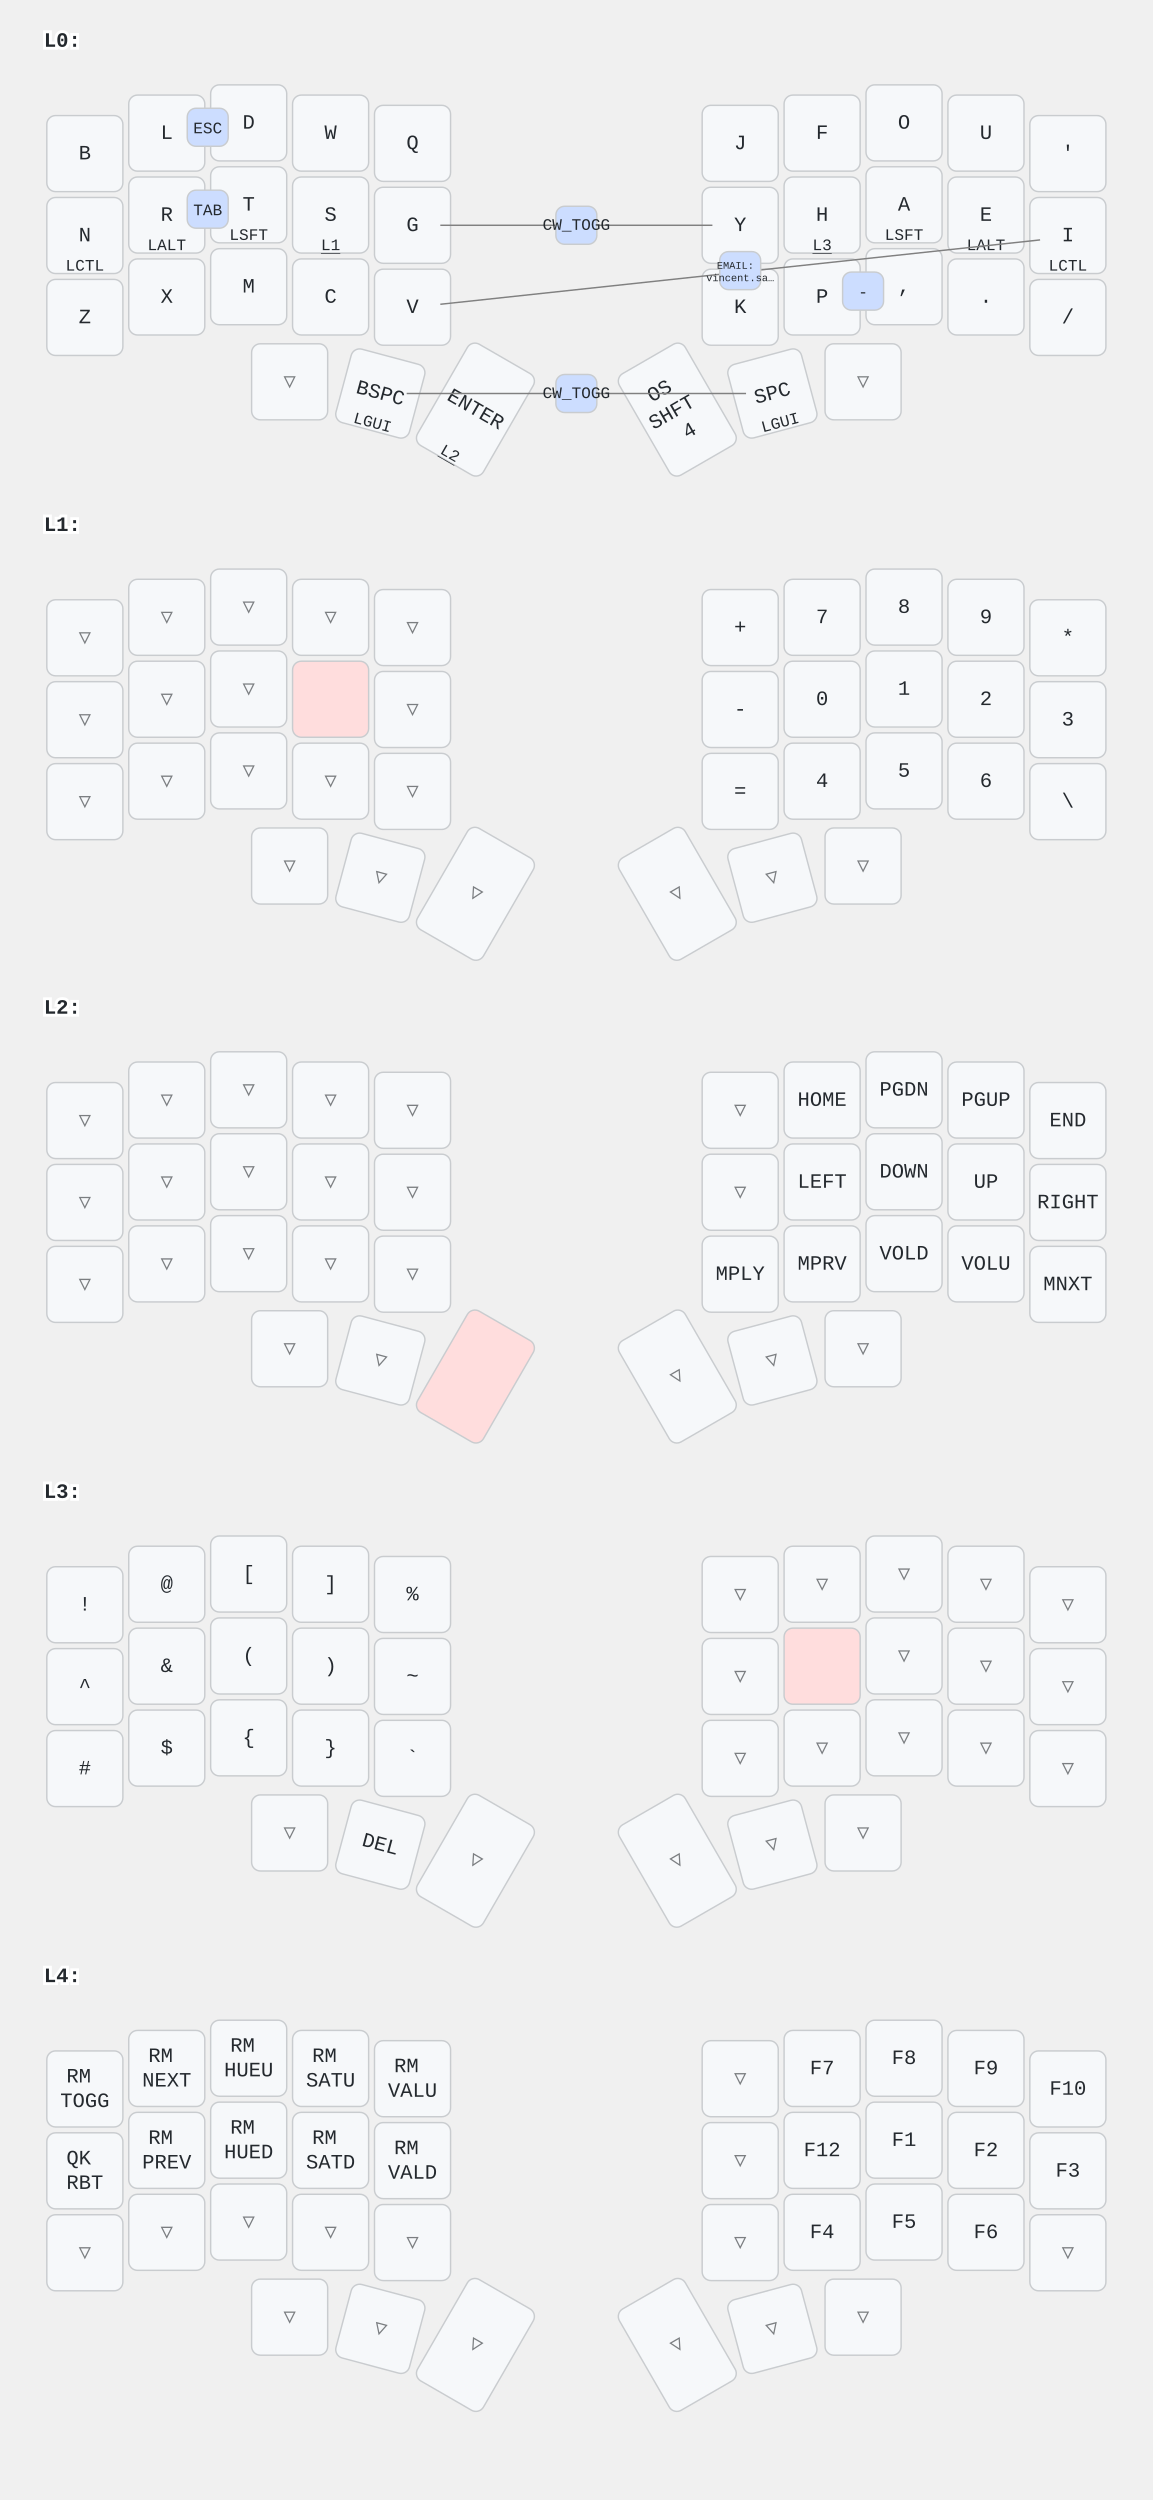
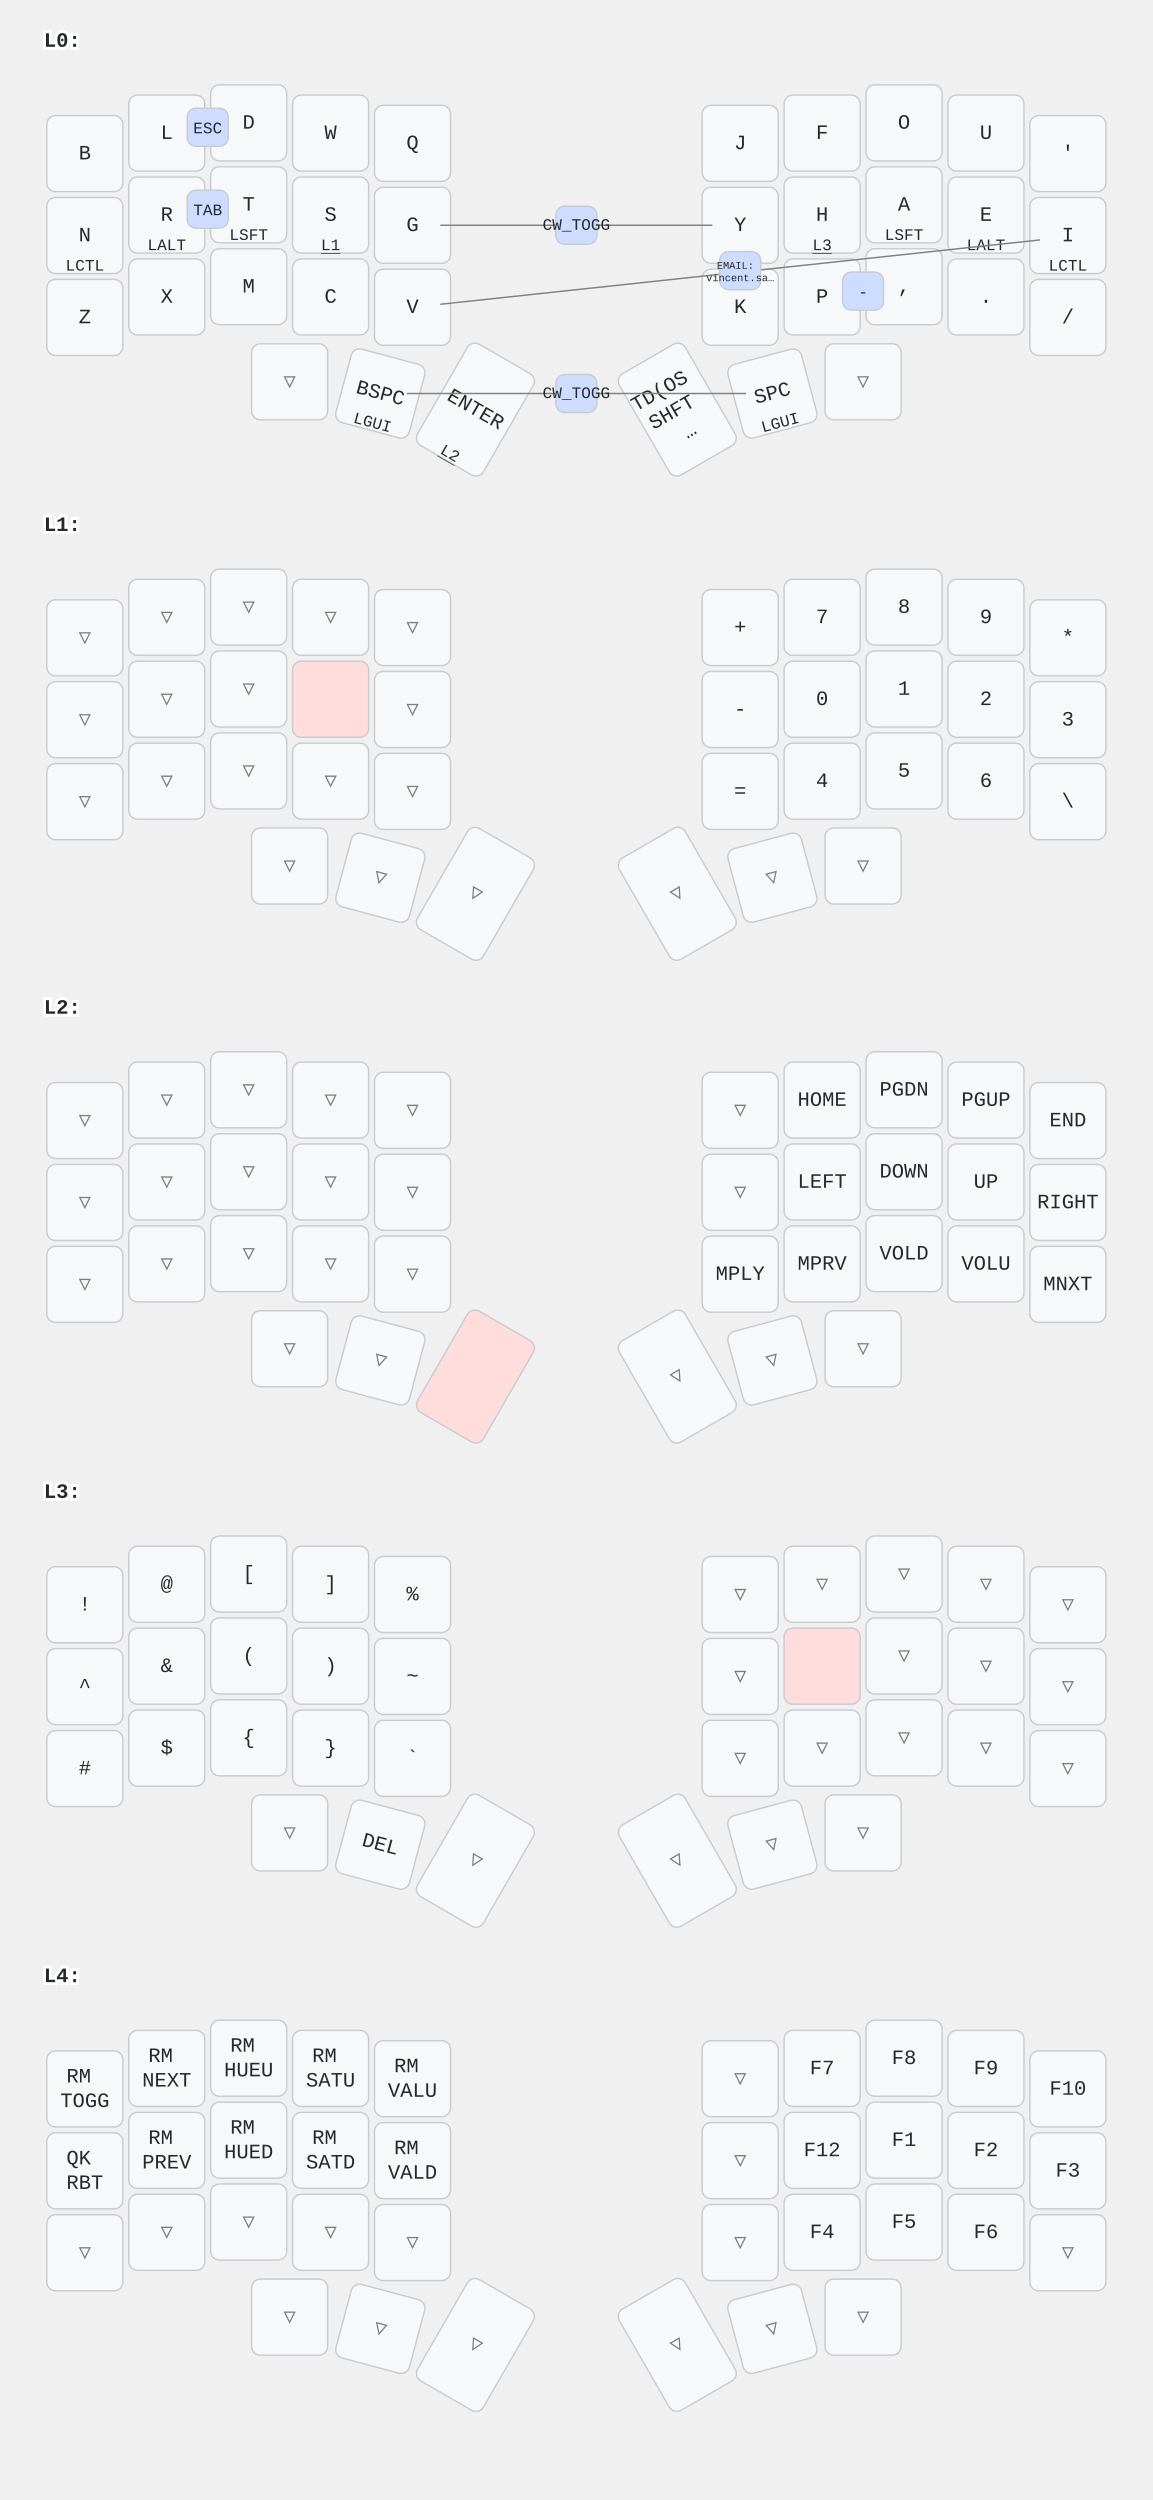
<svg xmlns="http://www.w3.org/2000/svg" width="788" height="1709" viewBox="0 0 788 1709" class="keymap">
  <style>/* inherit to force styles through use tags */
svg path {
    fill: inherit;
}

/* font and background color specifications */
svg.keymap {
    font-family: SFMono-Regular,Consolas,Liberation Mono,Menlo,monospace;
    font-size: 14px;
    font-kerning: normal;
    text-rendering: optimizeLegibility;
    fill: #24292e;
}

/* default key styling */
rect.key {
    fill: #f6f8fa;
}

rect.key, rect.combo {
    stroke: #c9cccf;
    stroke-width: 1;
}

/* default key side styling, only used is draw_key_sides is set */
rect.side {
    filter: brightness(90%);
}

/* color accent for combo boxes */
rect.combo, rect.combo-separate {
    fill: #cdf;
}

/* color accent for held keys */
rect.held, rect.combo.held {
    fill: #fdd;
}

/* color accent for ghost (optional) keys */
rect.ghost, rect.combo.ghost {
    stroke-dasharray: 4, 4;
    stroke-width: 2;
}

text {
    text-anchor: middle;
    dominant-baseline: middle;
}

/* styling for layer labels */
text.label {
    font-weight: bold;
    text-anchor: start;
    stroke: white;
    stroke-width: 4;
    paint-order: stroke;
}

/* styling for optional footer */
text.footer {
    text-anchor: end;
    dominant-baseline: auto;
    stroke: white;
    stroke-width: 4;
    paint-order: stroke;
}

/* styling for combo tap, and key non-tap label text */
text.combo, text.hold, text.shifted, text.left, text.right {
    font-size: 11px;
}

text.hold {
    text-anchor: middle;
    dominant-baseline: auto;
}

text.shifted {
    text-anchor: middle;
    dominant-baseline: hanging;
}

text.left {
    text-anchor: start;
}

text.right {
    text-anchor: end;
}

text.layer-activator {
    text-decoration: underline;
}

/* styling for hold/shifted label text in combo box */
text.combo.hold, text.combo.shifted, text.combo.left, text.combo.right {
    font-size: 8px;
}

/* lighter symbol for transparent keys */
text.trans {
    fill: #7b7e81;
}

/* styling for combo dendrons */
path.combo {
    stroke-width: 1;
    stroke: gray;
    fill: none;
}

/* Start Tabler Icons Cleanup */
/* cannot use height/width with glyphs */
.icon-tabler &gt; path {
    fill: inherit;
    stroke: inherit;
    stroke-width: 2;
}
/* hide tabler's default box */
.icon-tabler &gt; path[stroke="none"][fill="none"] {
    visibility: hidden;
}
/* End Tabler Icons Cleanup */
</style>
  <g transform="translate(30, 0)" class="layer-L0">
    <text x="0" y="28" class="label" id="L0">L0:</text>
    <g transform="translate(0, 56)">
      <g transform="translate(28, 49)" class="key keypos-0">
        <rect rx="6" ry="6" x="-26" y="-26" width="52" height="52" class="key" />
        <text x="0" y="0" class="key tap">B</text>
      </g>
      <g transform="translate(84, 35)" class="key keypos-1">
        <rect rx="6" ry="6" x="-26" y="-26" width="52" height="52" class="key" />
        <text x="0" y="0" class="key tap">L</text>
      </g>
      <g transform="translate(140, 28)" class="key keypos-2">
        <rect rx="6" ry="6" x="-26" y="-26" width="52" height="52" class="key" />
        <text x="0" y="0" class="key tap">D</text>
      </g>
      <g transform="translate(196, 35)" class="key keypos-3">
        <rect rx="6" ry="6" x="-26" y="-26" width="52" height="52" class="key" />
        <text x="0" y="0" class="key tap">W</text>
      </g>
      <g transform="translate(252, 42)" class="key keypos-4">
        <rect rx="6" ry="6" x="-26" y="-26" width="52" height="52" class="key" />
        <text x="0" y="0" class="key tap">Q</text>
      </g>
      <g transform="translate(476, 42)" class="key keypos-5">
        <rect rx="6" ry="6" x="-26" y="-26" width="52" height="52" class="key" />
        <text x="0" y="0" class="key tap">J</text>
      </g>
      <g transform="translate(532, 35)" class="key keypos-6">
        <rect rx="6" ry="6" x="-26" y="-26" width="52" height="52" class="key" />
        <text x="0" y="0" class="key tap">F</text>
      </g>
      <g transform="translate(588, 28)" class="key keypos-7">
        <rect rx="6" ry="6" x="-26" y="-26" width="52" height="52" class="key" />
        <text x="0" y="0" class="key tap">O</text>
      </g>
      <g transform="translate(644, 35)" class="key keypos-8">
        <rect rx="6" ry="6" x="-26" y="-26" width="52" height="52" class="key" />
        <text x="0" y="0" class="key tap">U</text>
      </g>
      <g transform="translate(700, 49)" class="key keypos-9">
        <rect rx="6" ry="6" x="-26" y="-26" width="52" height="52" class="key" />
        <text x="0" y="0" class="key tap">'</text>
      </g>
      <g transform="translate(28, 105)" class="key keypos-10">
        <rect rx="6" ry="6" x="-26" y="-26" width="52" height="52" class="key" />
        <text x="0" y="0" class="key tap">N</text>
        <text x="0" y="24" class="key hold">LCTL</text>
      </g>
      <g transform="translate(84, 91)" class="key keypos-11">
        <rect rx="6" ry="6" x="-26" y="-26" width="52" height="52" class="key" />
        <text x="0" y="0" class="key tap">R</text>
        <text x="0" y="24" class="key hold">LALT</text>
      </g>
      <g transform="translate(140, 84)" class="key keypos-12">
        <rect rx="6" ry="6" x="-26" y="-26" width="52" height="52" class="key" />
        <text x="0" y="0" class="key tap">T</text>
        <text x="0" y="24" class="key hold">LSFT</text>
      </g>
      <g transform="translate(196, 91)" class="key keypos-13">
        <rect rx="6" ry="6" x="-26" y="-26" width="52" height="52" class="key" />
        <text x="0" y="0" class="key tap">S</text>
        <a href="#L1">
          <text x="0" y="24" class="key hold layer-activator">L1</text>
        </a>
      </g>
      <g transform="translate(252, 98)" class="key keypos-14">
        <rect rx="6" ry="6" x="-26" y="-26" width="52" height="52" class="key" />
        <text x="0" y="0" class="key tap">G</text>
      </g>
      <g transform="translate(476, 98)" class="key keypos-15">
        <rect rx="6" ry="6" x="-26" y="-26" width="52" height="52" class="key" />
        <text x="0" y="0" class="key tap">Y</text>
      </g>
      <g transform="translate(532, 91)" class="key keypos-16">
        <rect rx="6" ry="6" x="-26" y="-26" width="52" height="52" class="key" />
        <text x="0" y="0" class="key tap">H</text>
        <a href="#L3">
          <text x="0" y="24" class="key hold layer-activator">L3</text>
        </a>
      </g>
      <g transform="translate(588, 84)" class="key keypos-17">
        <rect rx="6" ry="6" x="-26" y="-26" width="52" height="52" class="key" />
        <text x="0" y="0" class="key tap">A</text>
        <text x="0" y="24" class="key hold">LSFT</text>
      </g>
      <g transform="translate(644, 91)" class="key keypos-18">
        <rect rx="6" ry="6" x="-26" y="-26" width="52" height="52" class="key" />
        <text x="0" y="0" class="key tap">E</text>
        <text x="0" y="24" class="key hold">LALT</text>
      </g>
      <g transform="translate(700, 105)" class="key keypos-19">
        <rect rx="6" ry="6" x="-26" y="-26" width="52" height="52" class="key" />
        <text x="0" y="0" class="key tap">I</text>
        <text x="0" y="24" class="key hold">LCTL</text>
      </g>
      <g transform="translate(28, 161)" class="key keypos-20">
        <rect rx="6" ry="6" x="-26" y="-26" width="52" height="52" class="key" />
        <text x="0" y="0" class="key tap">Z</text>
      </g>
      <g transform="translate(84, 147)" class="key keypos-21">
        <rect rx="6" ry="6" x="-26" y="-26" width="52" height="52" class="key" />
        <text x="0" y="0" class="key tap">X</text>
      </g>
      <g transform="translate(140, 140)" class="key keypos-22">
        <rect rx="6" ry="6" x="-26" y="-26" width="52" height="52" class="key" />
        <text x="0" y="0" class="key tap">M</text>
      </g>
      <g transform="translate(196, 147)" class="key keypos-23">
        <rect rx="6" ry="6" x="-26" y="-26" width="52" height="52" class="key" />
        <text x="0" y="0" class="key tap">C</text>
      </g>
      <g transform="translate(252, 154)" class="key keypos-24">
        <rect rx="6" ry="6" x="-26" y="-26" width="52" height="52" class="key" />
        <text x="0" y="0" class="key tap">V</text>
      </g>
      <g transform="translate(476, 154)" class="key keypos-25">
        <rect rx="6" ry="6" x="-26" y="-26" width="52" height="52" class="key" />
        <text x="0" y="0" class="key tap">K</text>
      </g>
      <g transform="translate(532, 147)" class="key keypos-26">
        <rect rx="6" ry="6" x="-26" y="-26" width="52" height="52" class="key" />
        <text x="0" y="0" class="key tap">P</text>
      </g>
      <g transform="translate(588, 140)" class="key keypos-27">
        <rect rx="6" ry="6" x="-26" y="-26" width="52" height="52" class="key" />
        <text x="0" y="0" class="key tap">,</text>
      </g>
      <g transform="translate(644, 147)" class="key keypos-28">
        <rect rx="6" ry="6" x="-26" y="-26" width="52" height="52" class="key" />
        <text x="0" y="0" class="key tap">.</text>
      </g>
      <g transform="translate(700, 161)" class="key keypos-29">
        <rect rx="6" ry="6" x="-26" y="-26" width="52" height="52" class="key" />
        <text x="0" y="0" class="key tap">/</text>
      </g>
      <g transform="translate(168, 205)" class="key trans keypos-30">
        <rect rx="6" ry="6" x="-26" y="-26" width="52" height="52" class="key trans" />
        <text x="0" y="0" class="key trans tap">▽</text>
      </g>
      <g transform="translate(230, 213) rotate(15.0)" class="key keypos-31">
        <rect rx="6" ry="6" x="-26" y="-26" width="52" height="52" class="key" />
        <text x="0" y="0" class="key tap">BSPC</text>
        <text x="0" y="24" class="key hold">LGUI</text>
      </g>
      <g transform="translate(295, 224) rotate(30.0)" class="key keypos-32">
        <rect rx="6" ry="6" x="-26" y="-40" width="52" height="80" class="key" />
        <text x="0" y="0" class="key tap">ENTER</text>
        <a href="#L2">
          <text x="0" y="38" class="key hold layer-activator">L2</text>
        </a>
      </g>
      <g transform="translate(433, 224) rotate(-30.0)" class="key keypos-33">
        <rect rx="6" ry="6" x="-26" y="-40" width="52" height="80" class="key" />
        <text x="0" y="0" class="key tap">
-           <tspan x="0" dy="-1.2em">OS</tspan>
+           <tspan x="0" dy="-1.2em">TD(OS</tspan>
          <tspan x="0" dy="1.2em">SHFT</tspan>
-           <tspan x="0" dy="1.2em">4</tspan>
+           <tspan x="0" dy="1.2em">…</tspan>
        </text>
      </g>
      <g transform="translate(498, 213) rotate(-15.0)" class="key keypos-34">
        <rect rx="6" ry="6" x="-26" y="-26" width="52" height="52" class="key" />
        <text x="0" y="0" class="key tap">SPC</text>
        <text x="0" y="24" class="key hold">LGUI</text>
      </g>
      <g transform="translate(560, 205)" class="key trans keypos-35">
        <rect rx="6" ry="6" x="-26" y="-26" width="52" height="52" class="key trans" />
        <text x="0" y="0" class="key trans tap">▽</text>
      </g>
      <g class="combo combopos-0">
        <rect rx="6" ry="6" x="98" y="18" width="28" height="26" class="combo" />
        <text x="112" y="32" class="combo tap">ESC</text>
      </g>
      <g class="combo combopos-1">
        <rect rx="6" ry="6" x="98" y="74" width="28" height="26" class="combo" />
        <text x="112" y="88" class="combo tap">TAB</text>
      </g>
      <g class="combo combopos-2">
        <rect rx="6" ry="6" x="546" y="130" width="28" height="26" class="combo" />
        <text x="560" y="144" class="combo tap">-</text>
      </g>
      <g class="combo combopos-3">
        <path d="M364,98 l-93,0" class="combo" />
        <path d="M364,98 l93,0" class="combo" />
        <rect rx="6" ry="6" x="350" y="85" width="28" height="26" class="combo" />
        <text x="364" y="98" class="combo tap">CW_TOGG</text>
      </g>
      <g class="combo combopos-4">
        <path d="M364,213 l-116,0" class="combo" />
        <path d="M364,213 l116,0" class="combo" />
        <rect rx="6" ry="6" x="350" y="200" width="28" height="26" class="combo" />
        <text x="364" y="213" class="combo tap">CW_TOGG</text>
      </g>
      <g class="combo combopos-5">
        <path d="M476,130 l-205,22" class="combo" />
        <path d="M476,130 l205,-22" class="combo" />
        <rect rx="6" ry="6" x="462" y="116" width="28" height="26" class="combo" />
        <text x="476" y="130" class="combo tap">
          <tspan x="476" dy="-0.6em" style="font-size: 64%">EMAIL:</tspan>
          <tspan x="476" dy="1.2em" style="font-size: 64%">vincent.sa…</tspan>
        </text>
      </g>
    </g>
  </g>
  <g transform="translate(30, 331)" class="layer-L1">
    <text x="0" y="28" class="label" id="L1">L1:</text>
    <g transform="translate(0, 56)">
      <g transform="translate(28, 49)" class="key trans keypos-0">
        <rect rx="6" ry="6" x="-26" y="-26" width="52" height="52" class="key trans" />
        <text x="0" y="0" class="key trans tap">▽</text>
      </g>
      <g transform="translate(84, 35)" class="key trans keypos-1">
        <rect rx="6" ry="6" x="-26" y="-26" width="52" height="52" class="key trans" />
        <text x="0" y="0" class="key trans tap">▽</text>
      </g>
      <g transform="translate(140, 28)" class="key trans keypos-2">
        <rect rx="6" ry="6" x="-26" y="-26" width="52" height="52" class="key trans" />
        <text x="0" y="0" class="key trans tap">▽</text>
      </g>
      <g transform="translate(196, 35)" class="key trans keypos-3">
        <rect rx="6" ry="6" x="-26" y="-26" width="52" height="52" class="key trans" />
        <text x="0" y="0" class="key trans tap">▽</text>
      </g>
      <g transform="translate(252, 42)" class="key trans keypos-4">
        <rect rx="6" ry="6" x="-26" y="-26" width="52" height="52" class="key trans" />
        <text x="0" y="0" class="key trans tap">▽</text>
      </g>
      <g transform="translate(476, 42)" class="key keypos-5">
        <rect rx="6" ry="6" x="-26" y="-26" width="52" height="52" class="key" />
        <text x="0" y="0" class="key tap">+</text>
      </g>
      <g transform="translate(532, 35)" class="key keypos-6">
        <rect rx="6" ry="6" x="-26" y="-26" width="52" height="52" class="key" />
        <text x="0" y="0" class="key tap">7</text>
      </g>
      <g transform="translate(588, 28)" class="key keypos-7">
        <rect rx="6" ry="6" x="-26" y="-26" width="52" height="52" class="key" />
        <text x="0" y="0" class="key tap">8</text>
      </g>
      <g transform="translate(644, 35)" class="key keypos-8">
        <rect rx="6" ry="6" x="-26" y="-26" width="52" height="52" class="key" />
        <text x="0" y="0" class="key tap">9</text>
      </g>
      <g transform="translate(700, 49)" class="key keypos-9">
        <rect rx="6" ry="6" x="-26" y="-26" width="52" height="52" class="key" />
        <text x="0" y="0" class="key tap">*</text>
      </g>
      <g transform="translate(28, 105)" class="key trans keypos-10">
        <rect rx="6" ry="6" x="-26" y="-26" width="52" height="52" class="key trans" />
        <text x="0" y="0" class="key trans tap">▽</text>
      </g>
      <g transform="translate(84, 91)" class="key trans keypos-11">
        <rect rx="6" ry="6" x="-26" y="-26" width="52" height="52" class="key trans" />
        <text x="0" y="0" class="key trans tap">▽</text>
      </g>
      <g transform="translate(140, 84)" class="key trans keypos-12">
        <rect rx="6" ry="6" x="-26" y="-26" width="52" height="52" class="key trans" />
        <text x="0" y="0" class="key trans tap">▽</text>
      </g>
      <g transform="translate(196, 91)" class="key held keypos-13">
        <rect rx="6" ry="6" x="-26" y="-26" width="52" height="52" class="key held" />
      </g>
      <g transform="translate(252, 98)" class="key trans keypos-14">
        <rect rx="6" ry="6" x="-26" y="-26" width="52" height="52" class="key trans" />
        <text x="0" y="0" class="key trans tap">▽</text>
      </g>
      <g transform="translate(476, 98)" class="key keypos-15">
        <rect rx="6" ry="6" x="-26" y="-26" width="52" height="52" class="key" />
        <text x="0" y="0" class="key tap">-</text>
      </g>
      <g transform="translate(532, 91)" class="key keypos-16">
        <rect rx="6" ry="6" x="-26" y="-26" width="52" height="52" class="key" />
        <text x="0" y="0" class="key tap">0</text>
      </g>
      <g transform="translate(588, 84)" class="key keypos-17">
        <rect rx="6" ry="6" x="-26" y="-26" width="52" height="52" class="key" />
        <text x="0" y="0" class="key tap">1</text>
      </g>
      <g transform="translate(644, 91)" class="key keypos-18">
        <rect rx="6" ry="6" x="-26" y="-26" width="52" height="52" class="key" />
        <text x="0" y="0" class="key tap">2</text>
      </g>
      <g transform="translate(700, 105)" class="key keypos-19">
        <rect rx="6" ry="6" x="-26" y="-26" width="52" height="52" class="key" />
        <text x="0" y="0" class="key tap">3</text>
      </g>
      <g transform="translate(28, 161)" class="key trans keypos-20">
        <rect rx="6" ry="6" x="-26" y="-26" width="52" height="52" class="key trans" />
        <text x="0" y="0" class="key trans tap">▽</text>
      </g>
      <g transform="translate(84, 147)" class="key trans keypos-21">
        <rect rx="6" ry="6" x="-26" y="-26" width="52" height="52" class="key trans" />
        <text x="0" y="0" class="key trans tap">▽</text>
      </g>
      <g transform="translate(140, 140)" class="key trans keypos-22">
        <rect rx="6" ry="6" x="-26" y="-26" width="52" height="52" class="key trans" />
        <text x="0" y="0" class="key trans tap">▽</text>
      </g>
      <g transform="translate(196, 147)" class="key trans keypos-23">
        <rect rx="6" ry="6" x="-26" y="-26" width="52" height="52" class="key trans" />
        <text x="0" y="0" class="key trans tap">▽</text>
      </g>
      <g transform="translate(252, 154)" class="key trans keypos-24">
        <rect rx="6" ry="6" x="-26" y="-26" width="52" height="52" class="key trans" />
        <text x="0" y="0" class="key trans tap">▽</text>
      </g>
      <g transform="translate(476, 154)" class="key keypos-25">
        <rect rx="6" ry="6" x="-26" y="-26" width="52" height="52" class="key" />
        <text x="0" y="0" class="key tap">=</text>
      </g>
      <g transform="translate(532, 147)" class="key keypos-26">
        <rect rx="6" ry="6" x="-26" y="-26" width="52" height="52" class="key" />
        <text x="0" y="0" class="key tap">4</text>
      </g>
      <g transform="translate(588, 140)" class="key keypos-27">
        <rect rx="6" ry="6" x="-26" y="-26" width="52" height="52" class="key" />
        <text x="0" y="0" class="key tap">5</text>
      </g>
      <g transform="translate(644, 147)" class="key keypos-28">
        <rect rx="6" ry="6" x="-26" y="-26" width="52" height="52" class="key" />
        <text x="0" y="0" class="key tap">6</text>
      </g>
      <g transform="translate(700, 161)" class="key keypos-29">
        <rect rx="6" ry="6" x="-26" y="-26" width="52" height="52" class="key" />
        <text x="0" y="0" class="key tap">\</text>
      </g>
      <g transform="translate(168, 205)" class="key trans keypos-30">
        <rect rx="6" ry="6" x="-26" y="-26" width="52" height="52" class="key trans" />
        <text x="0" y="0" class="key trans tap">▽</text>
      </g>
      <g transform="translate(230, 213) rotate(15.0)" class="key trans keypos-31">
        <rect rx="6" ry="6" x="-26" y="-26" width="52" height="52" class="key trans" />
        <text x="0" y="0" class="key trans tap">▽</text>
      </g>
      <g transform="translate(295, 224) rotate(30.0)" class="key trans keypos-32">
        <rect rx="6" ry="6" x="-26" y="-40" width="52" height="80" class="key trans" />
        <text x="0" y="0" class="key trans tap">▽</text>
      </g>
      <g transform="translate(433, 224) rotate(-30.0)" class="key trans keypos-33">
        <rect rx="6" ry="6" x="-26" y="-40" width="52" height="80" class="key trans" />
        <text x="0" y="0" class="key trans tap">▽</text>
      </g>
      <g transform="translate(498, 213) rotate(-15.0)" class="key trans keypos-34">
        <rect rx="6" ry="6" x="-26" y="-26" width="52" height="52" class="key trans" />
        <text x="0" y="0" class="key trans tap">▽</text>
      </g>
      <g transform="translate(560, 205)" class="key trans keypos-35">
        <rect rx="6" ry="6" x="-26" y="-26" width="52" height="52" class="key trans" />
        <text x="0" y="0" class="key trans tap">▽</text>
      </g>
    </g>
  </g>
  <g transform="translate(30, 661)" class="layer-L2">
    <text x="0" y="28" class="label" id="L2">L2:</text>
    <g transform="translate(0, 56)">
      <g transform="translate(28, 49)" class="key trans keypos-0">
        <rect rx="6" ry="6" x="-26" y="-26" width="52" height="52" class="key trans" />
        <text x="0" y="0" class="key trans tap">▽</text>
      </g>
      <g transform="translate(84, 35)" class="key trans keypos-1">
        <rect rx="6" ry="6" x="-26" y="-26" width="52" height="52" class="key trans" />
        <text x="0" y="0" class="key trans tap">▽</text>
      </g>
      <g transform="translate(140, 28)" class="key trans keypos-2">
        <rect rx="6" ry="6" x="-26" y="-26" width="52" height="52" class="key trans" />
        <text x="0" y="0" class="key trans tap">▽</text>
      </g>
      <g transform="translate(196, 35)" class="key trans keypos-3">
        <rect rx="6" ry="6" x="-26" y="-26" width="52" height="52" class="key trans" />
        <text x="0" y="0" class="key trans tap">▽</text>
      </g>
      <g transform="translate(252, 42)" class="key trans keypos-4">
        <rect rx="6" ry="6" x="-26" y="-26" width="52" height="52" class="key trans" />
        <text x="0" y="0" class="key trans tap">▽</text>
      </g>
      <g transform="translate(476, 42)" class="key trans keypos-5">
        <rect rx="6" ry="6" x="-26" y="-26" width="52" height="52" class="key trans" />
        <text x="0" y="0" class="key trans tap">▽</text>
      </g>
      <g transform="translate(532, 35)" class="key keypos-6">
        <rect rx="6" ry="6" x="-26" y="-26" width="52" height="52" class="key" />
        <text x="0" y="0" class="key tap">HOME</text>
      </g>
      <g transform="translate(588, 28)" class="key keypos-7">
        <rect rx="6" ry="6" x="-26" y="-26" width="52" height="52" class="key" />
        <text x="0" y="0" class="key tap">PGDN</text>
      </g>
      <g transform="translate(644, 35)" class="key keypos-8">
        <rect rx="6" ry="6" x="-26" y="-26" width="52" height="52" class="key" />
        <text x="0" y="0" class="key tap">PGUP</text>
      </g>
      <g transform="translate(700, 49)" class="key keypos-9">
        <rect rx="6" ry="6" x="-26" y="-26" width="52" height="52" class="key" />
        <text x="0" y="0" class="key tap">END</text>
      </g>
      <g transform="translate(28, 105)" class="key trans keypos-10">
        <rect rx="6" ry="6" x="-26" y="-26" width="52" height="52" class="key trans" />
        <text x="0" y="0" class="key trans tap">▽</text>
      </g>
      <g transform="translate(84, 91)" class="key trans keypos-11">
        <rect rx="6" ry="6" x="-26" y="-26" width="52" height="52" class="key trans" />
        <text x="0" y="0" class="key trans tap">▽</text>
      </g>
      <g transform="translate(140, 84)" class="key trans keypos-12">
        <rect rx="6" ry="6" x="-26" y="-26" width="52" height="52" class="key trans" />
        <text x="0" y="0" class="key trans tap">▽</text>
      </g>
      <g transform="translate(196, 91)" class="key trans keypos-13">
        <rect rx="6" ry="6" x="-26" y="-26" width="52" height="52" class="key trans" />
        <text x="0" y="0" class="key trans tap">▽</text>
      </g>
      <g transform="translate(252, 98)" class="key trans keypos-14">
        <rect rx="6" ry="6" x="-26" y="-26" width="52" height="52" class="key trans" />
        <text x="0" y="0" class="key trans tap">▽</text>
      </g>
      <g transform="translate(476, 98)" class="key trans keypos-15">
        <rect rx="6" ry="6" x="-26" y="-26" width="52" height="52" class="key trans" />
        <text x="0" y="0" class="key trans tap">▽</text>
      </g>
      <g transform="translate(532, 91)" class="key keypos-16">
        <rect rx="6" ry="6" x="-26" y="-26" width="52" height="52" class="key" />
        <text x="0" y="0" class="key tap">LEFT</text>
      </g>
      <g transform="translate(588, 84)" class="key keypos-17">
        <rect rx="6" ry="6" x="-26" y="-26" width="52" height="52" class="key" />
        <text x="0" y="0" class="key tap">DOWN</text>
      </g>
      <g transform="translate(644, 91)" class="key keypos-18">
        <rect rx="6" ry="6" x="-26" y="-26" width="52" height="52" class="key" />
        <text x="0" y="0" class="key tap">UP</text>
      </g>
      <g transform="translate(700, 105)" class="key keypos-19">
        <rect rx="6" ry="6" x="-26" y="-26" width="52" height="52" class="key" />
        <text x="0" y="0" class="key tap">RIGHT</text>
      </g>
      <g transform="translate(28, 161)" class="key trans keypos-20">
        <rect rx="6" ry="6" x="-26" y="-26" width="52" height="52" class="key trans" />
        <text x="0" y="0" class="key trans tap">▽</text>
      </g>
      <g transform="translate(84, 147)" class="key trans keypos-21">
        <rect rx="6" ry="6" x="-26" y="-26" width="52" height="52" class="key trans" />
        <text x="0" y="0" class="key trans tap">▽</text>
      </g>
      <g transform="translate(140, 140)" class="key trans keypos-22">
        <rect rx="6" ry="6" x="-26" y="-26" width="52" height="52" class="key trans" />
        <text x="0" y="0" class="key trans tap">▽</text>
      </g>
      <g transform="translate(196, 147)" class="key trans keypos-23">
        <rect rx="6" ry="6" x="-26" y="-26" width="52" height="52" class="key trans" />
        <text x="0" y="0" class="key trans tap">▽</text>
      </g>
      <g transform="translate(252, 154)" class="key trans keypos-24">
        <rect rx="6" ry="6" x="-26" y="-26" width="52" height="52" class="key trans" />
        <text x="0" y="0" class="key trans tap">▽</text>
      </g>
      <g transform="translate(476, 154)" class="key keypos-25">
        <rect rx="6" ry="6" x="-26" y="-26" width="52" height="52" class="key" />
        <text x="0" y="0" class="key tap">MPLY</text>
      </g>
      <g transform="translate(532, 147)" class="key keypos-26">
        <rect rx="6" ry="6" x="-26" y="-26" width="52" height="52" class="key" />
        <text x="0" y="0" class="key tap">MPRV</text>
      </g>
      <g transform="translate(588, 140)" class="key keypos-27">
        <rect rx="6" ry="6" x="-26" y="-26" width="52" height="52" class="key" />
        <text x="0" y="0" class="key tap">VOLD</text>
      </g>
      <g transform="translate(644, 147)" class="key keypos-28">
        <rect rx="6" ry="6" x="-26" y="-26" width="52" height="52" class="key" />
        <text x="0" y="0" class="key tap">VOLU</text>
      </g>
      <g transform="translate(700, 161)" class="key keypos-29">
        <rect rx="6" ry="6" x="-26" y="-26" width="52" height="52" class="key" />
        <text x="0" y="0" class="key tap">MNXT</text>
      </g>
      <g transform="translate(168, 205)" class="key trans keypos-30">
        <rect rx="6" ry="6" x="-26" y="-26" width="52" height="52" class="key trans" />
        <text x="0" y="0" class="key trans tap">▽</text>
      </g>
      <g transform="translate(230, 213) rotate(15.0)" class="key trans keypos-31">
        <rect rx="6" ry="6" x="-26" y="-26" width="52" height="52" class="key trans" />
        <text x="0" y="0" class="key trans tap">▽</text>
      </g>
      <g transform="translate(295, 224) rotate(30.0)" class="key held keypos-32">
        <rect rx="6" ry="6" x="-26" y="-40" width="52" height="80" class="key held" />
      </g>
      <g transform="translate(433, 224) rotate(-30.0)" class="key trans keypos-33">
        <rect rx="6" ry="6" x="-26" y="-40" width="52" height="80" class="key trans" />
        <text x="0" y="0" class="key trans tap">▽</text>
      </g>
      <g transform="translate(498, 213) rotate(-15.0)" class="key trans keypos-34">
        <rect rx="6" ry="6" x="-26" y="-26" width="52" height="52" class="key trans" />
        <text x="0" y="0" class="key trans tap">▽</text>
      </g>
      <g transform="translate(560, 205)" class="key trans keypos-35">
        <rect rx="6" ry="6" x="-26" y="-26" width="52" height="52" class="key trans" />
        <text x="0" y="0" class="key trans tap">▽</text>
      </g>
    </g>
  </g>
  <g transform="translate(30, 992)" class="layer-L3">
    <text x="0" y="28" class="label" id="L3">L3:</text>
    <g transform="translate(0, 56)">
      <g transform="translate(28, 49)" class="key keypos-0">
        <rect rx="6" ry="6" x="-26" y="-26" width="52" height="52" class="key" />
        <text x="0" y="0" class="key tap">!</text>
      </g>
      <g transform="translate(84, 35)" class="key keypos-1">
        <rect rx="6" ry="6" x="-26" y="-26" width="52" height="52" class="key" />
        <text x="0" y="0" class="key tap">@</text>
      </g>
      <g transform="translate(140, 28)" class="key keypos-2">
        <rect rx="6" ry="6" x="-26" y="-26" width="52" height="52" class="key" />
        <text x="0" y="0" class="key tap">[</text>
      </g>
      <g transform="translate(196, 35)" class="key keypos-3">
        <rect rx="6" ry="6" x="-26" y="-26" width="52" height="52" class="key" />
        <text x="0" y="0" class="key tap">]</text>
      </g>
      <g transform="translate(252, 42)" class="key keypos-4">
        <rect rx="6" ry="6" x="-26" y="-26" width="52" height="52" class="key" />
        <text x="0" y="0" class="key tap">%</text>
      </g>
      <g transform="translate(476, 42)" class="key trans keypos-5">
        <rect rx="6" ry="6" x="-26" y="-26" width="52" height="52" class="key trans" />
        <text x="0" y="0" class="key trans tap">▽</text>
      </g>
      <g transform="translate(532, 35)" class="key trans keypos-6">
        <rect rx="6" ry="6" x="-26" y="-26" width="52" height="52" class="key trans" />
        <text x="0" y="0" class="key trans tap">▽</text>
      </g>
      <g transform="translate(588, 28)" class="key trans keypos-7">
        <rect rx="6" ry="6" x="-26" y="-26" width="52" height="52" class="key trans" />
        <text x="0" y="0" class="key trans tap">▽</text>
      </g>
      <g transform="translate(644, 35)" class="key trans keypos-8">
        <rect rx="6" ry="6" x="-26" y="-26" width="52" height="52" class="key trans" />
        <text x="0" y="0" class="key trans tap">▽</text>
      </g>
      <g transform="translate(700, 49)" class="key trans keypos-9">
        <rect rx="6" ry="6" x="-26" y="-26" width="52" height="52" class="key trans" />
        <text x="0" y="0" class="key trans tap">▽</text>
      </g>
      <g transform="translate(28, 105)" class="key keypos-10">
        <rect rx="6" ry="6" x="-26" y="-26" width="52" height="52" class="key" />
        <text x="0" y="0" class="key tap">^</text>
      </g>
      <g transform="translate(84, 91)" class="key keypos-11">
        <rect rx="6" ry="6" x="-26" y="-26" width="52" height="52" class="key" />
        <text x="0" y="0" class="key tap">&amp;</text>
      </g>
      <g transform="translate(140, 84)" class="key keypos-12">
        <rect rx="6" ry="6" x="-26" y="-26" width="52" height="52" class="key" />
        <text x="0" y="0" class="key tap">(</text>
      </g>
      <g transform="translate(196, 91)" class="key keypos-13">
        <rect rx="6" ry="6" x="-26" y="-26" width="52" height="52" class="key" />
        <text x="0" y="0" class="key tap">)</text>
      </g>
      <g transform="translate(252, 98)" class="key keypos-14">
        <rect rx="6" ry="6" x="-26" y="-26" width="52" height="52" class="key" />
        <text x="0" y="0" class="key tap">~</text>
      </g>
      <g transform="translate(476, 98)" class="key trans keypos-15">
        <rect rx="6" ry="6" x="-26" y="-26" width="52" height="52" class="key trans" />
        <text x="0" y="0" class="key trans tap">▽</text>
      </g>
      <g transform="translate(532, 91)" class="key held keypos-16">
        <rect rx="6" ry="6" x="-26" y="-26" width="52" height="52" class="key held" />
      </g>
      <g transform="translate(588, 84)" class="key trans keypos-17">
        <rect rx="6" ry="6" x="-26" y="-26" width="52" height="52" class="key trans" />
        <text x="0" y="0" class="key trans tap">▽</text>
      </g>
      <g transform="translate(644, 91)" class="key trans keypos-18">
        <rect rx="6" ry="6" x="-26" y="-26" width="52" height="52" class="key trans" />
        <text x="0" y="0" class="key trans tap">▽</text>
      </g>
      <g transform="translate(700, 105)" class="key trans keypos-19">
        <rect rx="6" ry="6" x="-26" y="-26" width="52" height="52" class="key trans" />
        <text x="0" y="0" class="key trans tap">▽</text>
      </g>
      <g transform="translate(28, 161)" class="key keypos-20">
        <rect rx="6" ry="6" x="-26" y="-26" width="52" height="52" class="key" />
        <text x="0" y="0" class="key tap">#</text>
      </g>
      <g transform="translate(84, 147)" class="key keypos-21">
        <rect rx="6" ry="6" x="-26" y="-26" width="52" height="52" class="key" />
        <text x="0" y="0" class="key tap">$</text>
      </g>
      <g transform="translate(140, 140)" class="key keypos-22">
        <rect rx="6" ry="6" x="-26" y="-26" width="52" height="52" class="key" />
        <text x="0" y="0" class="key tap">{</text>
      </g>
      <g transform="translate(196, 147)" class="key keypos-23">
        <rect rx="6" ry="6" x="-26" y="-26" width="52" height="52" class="key" />
        <text x="0" y="0" class="key tap">}</text>
      </g>
      <g transform="translate(252, 154)" class="key keypos-24">
        <rect rx="6" ry="6" x="-26" y="-26" width="52" height="52" class="key" />
        <text x="0" y="0" class="key tap">`</text>
      </g>
      <g transform="translate(476, 154)" class="key trans keypos-25">
        <rect rx="6" ry="6" x="-26" y="-26" width="52" height="52" class="key trans" />
        <text x="0" y="0" class="key trans tap">▽</text>
      </g>
      <g transform="translate(532, 147)" class="key trans keypos-26">
        <rect rx="6" ry="6" x="-26" y="-26" width="52" height="52" class="key trans" />
        <text x="0" y="0" class="key trans tap">▽</text>
      </g>
      <g transform="translate(588, 140)" class="key trans keypos-27">
        <rect rx="6" ry="6" x="-26" y="-26" width="52" height="52" class="key trans" />
        <text x="0" y="0" class="key trans tap">▽</text>
      </g>
      <g transform="translate(644, 147)" class="key trans keypos-28">
        <rect rx="6" ry="6" x="-26" y="-26" width="52" height="52" class="key trans" />
        <text x="0" y="0" class="key trans tap">▽</text>
      </g>
      <g transform="translate(700, 161)" class="key trans keypos-29">
        <rect rx="6" ry="6" x="-26" y="-26" width="52" height="52" class="key trans" />
        <text x="0" y="0" class="key trans tap">▽</text>
      </g>
      <g transform="translate(168, 205)" class="key trans keypos-30">
        <rect rx="6" ry="6" x="-26" y="-26" width="52" height="52" class="key trans" />
        <text x="0" y="0" class="key trans tap">▽</text>
      </g>
      <g transform="translate(230, 213) rotate(15.0)" class="key keypos-31">
        <rect rx="6" ry="6" x="-26" y="-26" width="52" height="52" class="key" />
        <text x="0" y="0" class="key tap">DEL</text>
      </g>
      <g transform="translate(295, 224) rotate(30.0)" class="key trans keypos-32">
        <rect rx="6" ry="6" x="-26" y="-40" width="52" height="80" class="key trans" />
        <text x="0" y="0" class="key trans tap">▽</text>
      </g>
      <g transform="translate(433, 224) rotate(-30.0)" class="key trans keypos-33">
        <rect rx="6" ry="6" x="-26" y="-40" width="52" height="80" class="key trans" />
        <text x="0" y="0" class="key trans tap">▽</text>
      </g>
      <g transform="translate(498, 213) rotate(-15.0)" class="key trans keypos-34">
        <rect rx="6" ry="6" x="-26" y="-26" width="52" height="52" class="key trans" />
        <text x="0" y="0" class="key trans tap">▽</text>
      </g>
      <g transform="translate(560, 205)" class="key trans keypos-35">
        <rect rx="6" ry="6" x="-26" y="-26" width="52" height="52" class="key trans" />
        <text x="0" y="0" class="key trans tap">▽</text>
      </g>
    </g>
  </g>
  <g transform="translate(30, 1323)" class="layer-L4">
    <text x="0" y="28" class="label" id="L4">L4:</text>
    <g transform="translate(0, 56)">
      <g transform="translate(28, 49)" class="key keypos-0">
        <rect rx="6" ry="6" x="-26" y="-26" width="52" height="52" class="key" />
        <text x="0" y="0" class="key tap">
          <tspan x="0" dy="-0.6em">RM</tspan>
          <tspan x="0" dy="1.2em">TOGG</tspan>
        </text>
      </g>
      <g transform="translate(84, 35)" class="key keypos-1">
        <rect rx="6" ry="6" x="-26" y="-26" width="52" height="52" class="key" />
        <text x="0" y="0" class="key tap">
          <tspan x="0" dy="-0.6em">RM</tspan>
          <tspan x="0" dy="1.2em">NEXT</tspan>
        </text>
      </g>
      <g transform="translate(140, 28)" class="key keypos-2">
        <rect rx="6" ry="6" x="-26" y="-26" width="52" height="52" class="key" />
        <text x="0" y="0" class="key tap">
          <tspan x="0" dy="-0.6em">RM</tspan>
          <tspan x="0" dy="1.2em">HUEU</tspan>
        </text>
      </g>
      <g transform="translate(196, 35)" class="key keypos-3">
        <rect rx="6" ry="6" x="-26" y="-26" width="52" height="52" class="key" />
        <text x="0" y="0" class="key tap">
          <tspan x="0" dy="-0.6em">RM</tspan>
          <tspan x="0" dy="1.2em">SATU</tspan>
        </text>
      </g>
      <g transform="translate(252, 42)" class="key keypos-4">
        <rect rx="6" ry="6" x="-26" y="-26" width="52" height="52" class="key" />
        <text x="0" y="0" class="key tap">
          <tspan x="0" dy="-0.6em">RM</tspan>
          <tspan x="0" dy="1.2em">VALU</tspan>
        </text>
      </g>
      <g transform="translate(476, 42)" class="key trans keypos-5">
        <rect rx="6" ry="6" x="-26" y="-26" width="52" height="52" class="key trans" />
        <text x="0" y="0" class="key trans tap">▽</text>
      </g>
      <g transform="translate(532, 35)" class="key keypos-6">
        <rect rx="6" ry="6" x="-26" y="-26" width="52" height="52" class="key" />
        <text x="0" y="0" class="key tap">F7</text>
      </g>
      <g transform="translate(588, 28)" class="key keypos-7">
        <rect rx="6" ry="6" x="-26" y="-26" width="52" height="52" class="key" />
        <text x="0" y="0" class="key tap">F8</text>
      </g>
      <g transform="translate(644, 35)" class="key keypos-8">
        <rect rx="6" ry="6" x="-26" y="-26" width="52" height="52" class="key" />
        <text x="0" y="0" class="key tap">F9</text>
      </g>
      <g transform="translate(700, 49)" class="key keypos-9">
        <rect rx="6" ry="6" x="-26" y="-26" width="52" height="52" class="key" />
        <text x="0" y="0" class="key tap">F10</text>
      </g>
      <g transform="translate(28, 105)" class="key keypos-10">
        <rect rx="6" ry="6" x="-26" y="-26" width="52" height="52" class="key" />
        <text x="0" y="0" class="key tap">
          <tspan x="0" dy="-0.6em">QK</tspan>
          <tspan x="0" dy="1.2em">RBT</tspan>
        </text>
      </g>
      <g transform="translate(84, 91)" class="key keypos-11">
        <rect rx="6" ry="6" x="-26" y="-26" width="52" height="52" class="key" />
        <text x="0" y="0" class="key tap">
          <tspan x="0" dy="-0.6em">RM</tspan>
          <tspan x="0" dy="1.2em">PREV</tspan>
        </text>
      </g>
      <g transform="translate(140, 84)" class="key keypos-12">
        <rect rx="6" ry="6" x="-26" y="-26" width="52" height="52" class="key" />
        <text x="0" y="0" class="key tap">
          <tspan x="0" dy="-0.6em">RM</tspan>
          <tspan x="0" dy="1.2em">HUED</tspan>
        </text>
      </g>
      <g transform="translate(196, 91)" class="key keypos-13">
        <rect rx="6" ry="6" x="-26" y="-26" width="52" height="52" class="key" />
        <text x="0" y="0" class="key tap">
          <tspan x="0" dy="-0.6em">RM</tspan>
          <tspan x="0" dy="1.2em">SATD</tspan>
        </text>
      </g>
      <g transform="translate(252, 98)" class="key keypos-14">
        <rect rx="6" ry="6" x="-26" y="-26" width="52" height="52" class="key" />
        <text x="0" y="0" class="key tap">
          <tspan x="0" dy="-0.6em">RM</tspan>
          <tspan x="0" dy="1.2em">VALD</tspan>
        </text>
      </g>
      <g transform="translate(476, 98)" class="key trans keypos-15">
        <rect rx="6" ry="6" x="-26" y="-26" width="52" height="52" class="key trans" />
        <text x="0" y="0" class="key trans tap">▽</text>
      </g>
      <g transform="translate(532, 91)" class="key keypos-16">
        <rect rx="6" ry="6" x="-26" y="-26" width="52" height="52" class="key" />
        <text x="0" y="0" class="key tap">F12</text>
      </g>
      <g transform="translate(588, 84)" class="key keypos-17">
        <rect rx="6" ry="6" x="-26" y="-26" width="52" height="52" class="key" />
        <text x="0" y="0" class="key tap">F1</text>
      </g>
      <g transform="translate(644, 91)" class="key keypos-18">
        <rect rx="6" ry="6" x="-26" y="-26" width="52" height="52" class="key" />
        <text x="0" y="0" class="key tap">F2</text>
      </g>
      <g transform="translate(700, 105)" class="key keypos-19">
        <rect rx="6" ry="6" x="-26" y="-26" width="52" height="52" class="key" />
        <text x="0" y="0" class="key tap">F3</text>
      </g>
      <g transform="translate(28, 161)" class="key trans keypos-20">
        <rect rx="6" ry="6" x="-26" y="-26" width="52" height="52" class="key trans" />
        <text x="0" y="0" class="key trans tap">▽</text>
      </g>
      <g transform="translate(84, 147)" class="key trans keypos-21">
        <rect rx="6" ry="6" x="-26" y="-26" width="52" height="52" class="key trans" />
        <text x="0" y="0" class="key trans tap">▽</text>
      </g>
      <g transform="translate(140, 140)" class="key trans keypos-22">
        <rect rx="6" ry="6" x="-26" y="-26" width="52" height="52" class="key trans" />
        <text x="0" y="0" class="key trans tap">▽</text>
      </g>
      <g transform="translate(196, 147)" class="key trans keypos-23">
        <rect rx="6" ry="6" x="-26" y="-26" width="52" height="52" class="key trans" />
        <text x="0" y="0" class="key trans tap">▽</text>
      </g>
      <g transform="translate(252, 154)" class="key trans keypos-24">
        <rect rx="6" ry="6" x="-26" y="-26" width="52" height="52" class="key trans" />
        <text x="0" y="0" class="key trans tap">▽</text>
      </g>
      <g transform="translate(476, 154)" class="key trans keypos-25">
        <rect rx="6" ry="6" x="-26" y="-26" width="52" height="52" class="key trans" />
        <text x="0" y="0" class="key trans tap">▽</text>
      </g>
      <g transform="translate(532, 147)" class="key keypos-26">
        <rect rx="6" ry="6" x="-26" y="-26" width="52" height="52" class="key" />
        <text x="0" y="0" class="key tap">F4</text>
      </g>
      <g transform="translate(588, 140)" class="key keypos-27">
        <rect rx="6" ry="6" x="-26" y="-26" width="52" height="52" class="key" />
        <text x="0" y="0" class="key tap">F5</text>
      </g>
      <g transform="translate(644, 147)" class="key keypos-28">
        <rect rx="6" ry="6" x="-26" y="-26" width="52" height="52" class="key" />
        <text x="0" y="0" class="key tap">F6</text>
      </g>
      <g transform="translate(700, 161)" class="key trans keypos-29">
        <rect rx="6" ry="6" x="-26" y="-26" width="52" height="52" class="key trans" />
        <text x="0" y="0" class="key trans tap">▽</text>
      </g>
      <g transform="translate(168, 205)" class="key trans keypos-30">
        <rect rx="6" ry="6" x="-26" y="-26" width="52" height="52" class="key trans" />
        <text x="0" y="0" class="key trans tap">▽</text>
      </g>
      <g transform="translate(230, 213) rotate(15.0)" class="key trans keypos-31">
        <rect rx="6" ry="6" x="-26" y="-26" width="52" height="52" class="key trans" />
        <text x="0" y="0" class="key trans tap">▽</text>
      </g>
      <g transform="translate(295, 224) rotate(30.0)" class="key trans keypos-32">
        <rect rx="6" ry="6" x="-26" y="-40" width="52" height="80" class="key trans" />
        <text x="0" y="0" class="key trans tap">▽</text>
      </g>
      <g transform="translate(433, 224) rotate(-30.0)" class="key trans keypos-33">
        <rect rx="6" ry="6" x="-26" y="-40" width="52" height="80" class="key trans" />
        <text x="0" y="0" class="key trans tap">▽</text>
      </g>
      <g transform="translate(498, 213) rotate(-15.0)" class="key trans keypos-34">
        <rect rx="6" ry="6" x="-26" y="-26" width="52" height="52" class="key trans" />
        <text x="0" y="0" class="key trans tap">▽</text>
      </g>
      <g transform="translate(560, 205)" class="key trans keypos-35">
        <rect rx="6" ry="6" x="-26" y="-26" width="52" height="52" class="key trans" />
        <text x="0" y="0" class="key trans tap">▽</text>
      </g>
    </g>
  </g>
</svg>
